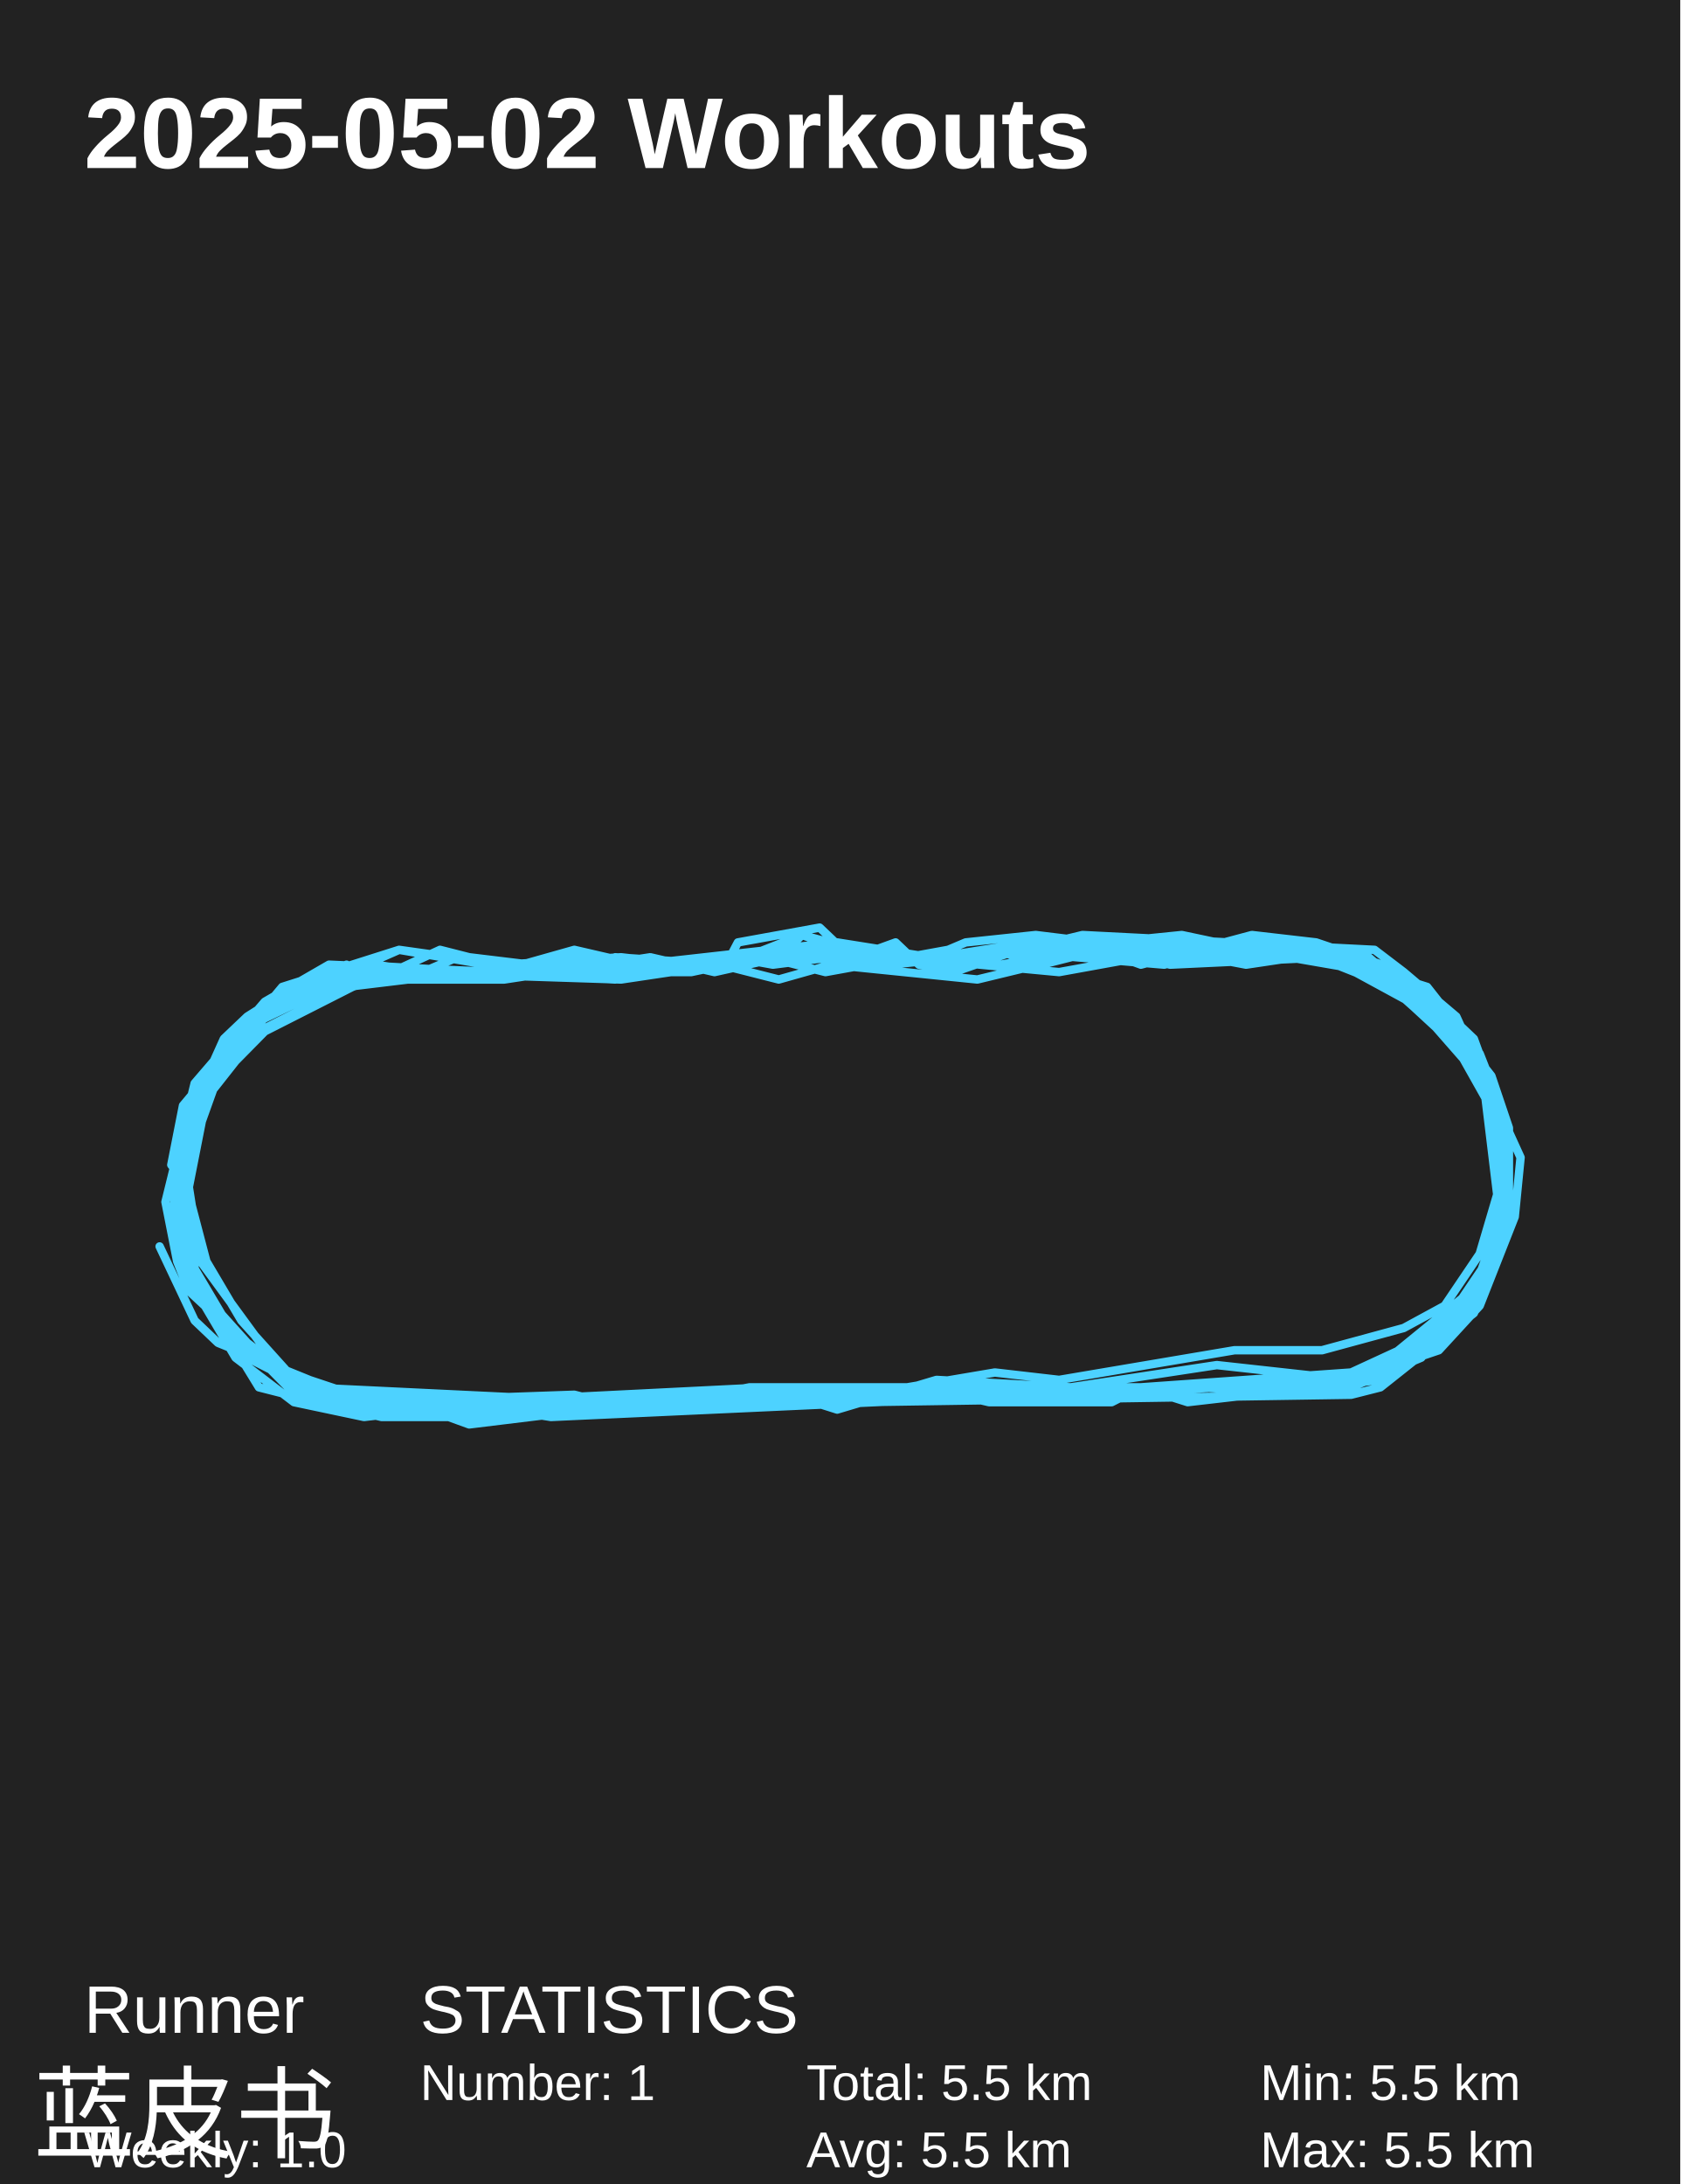
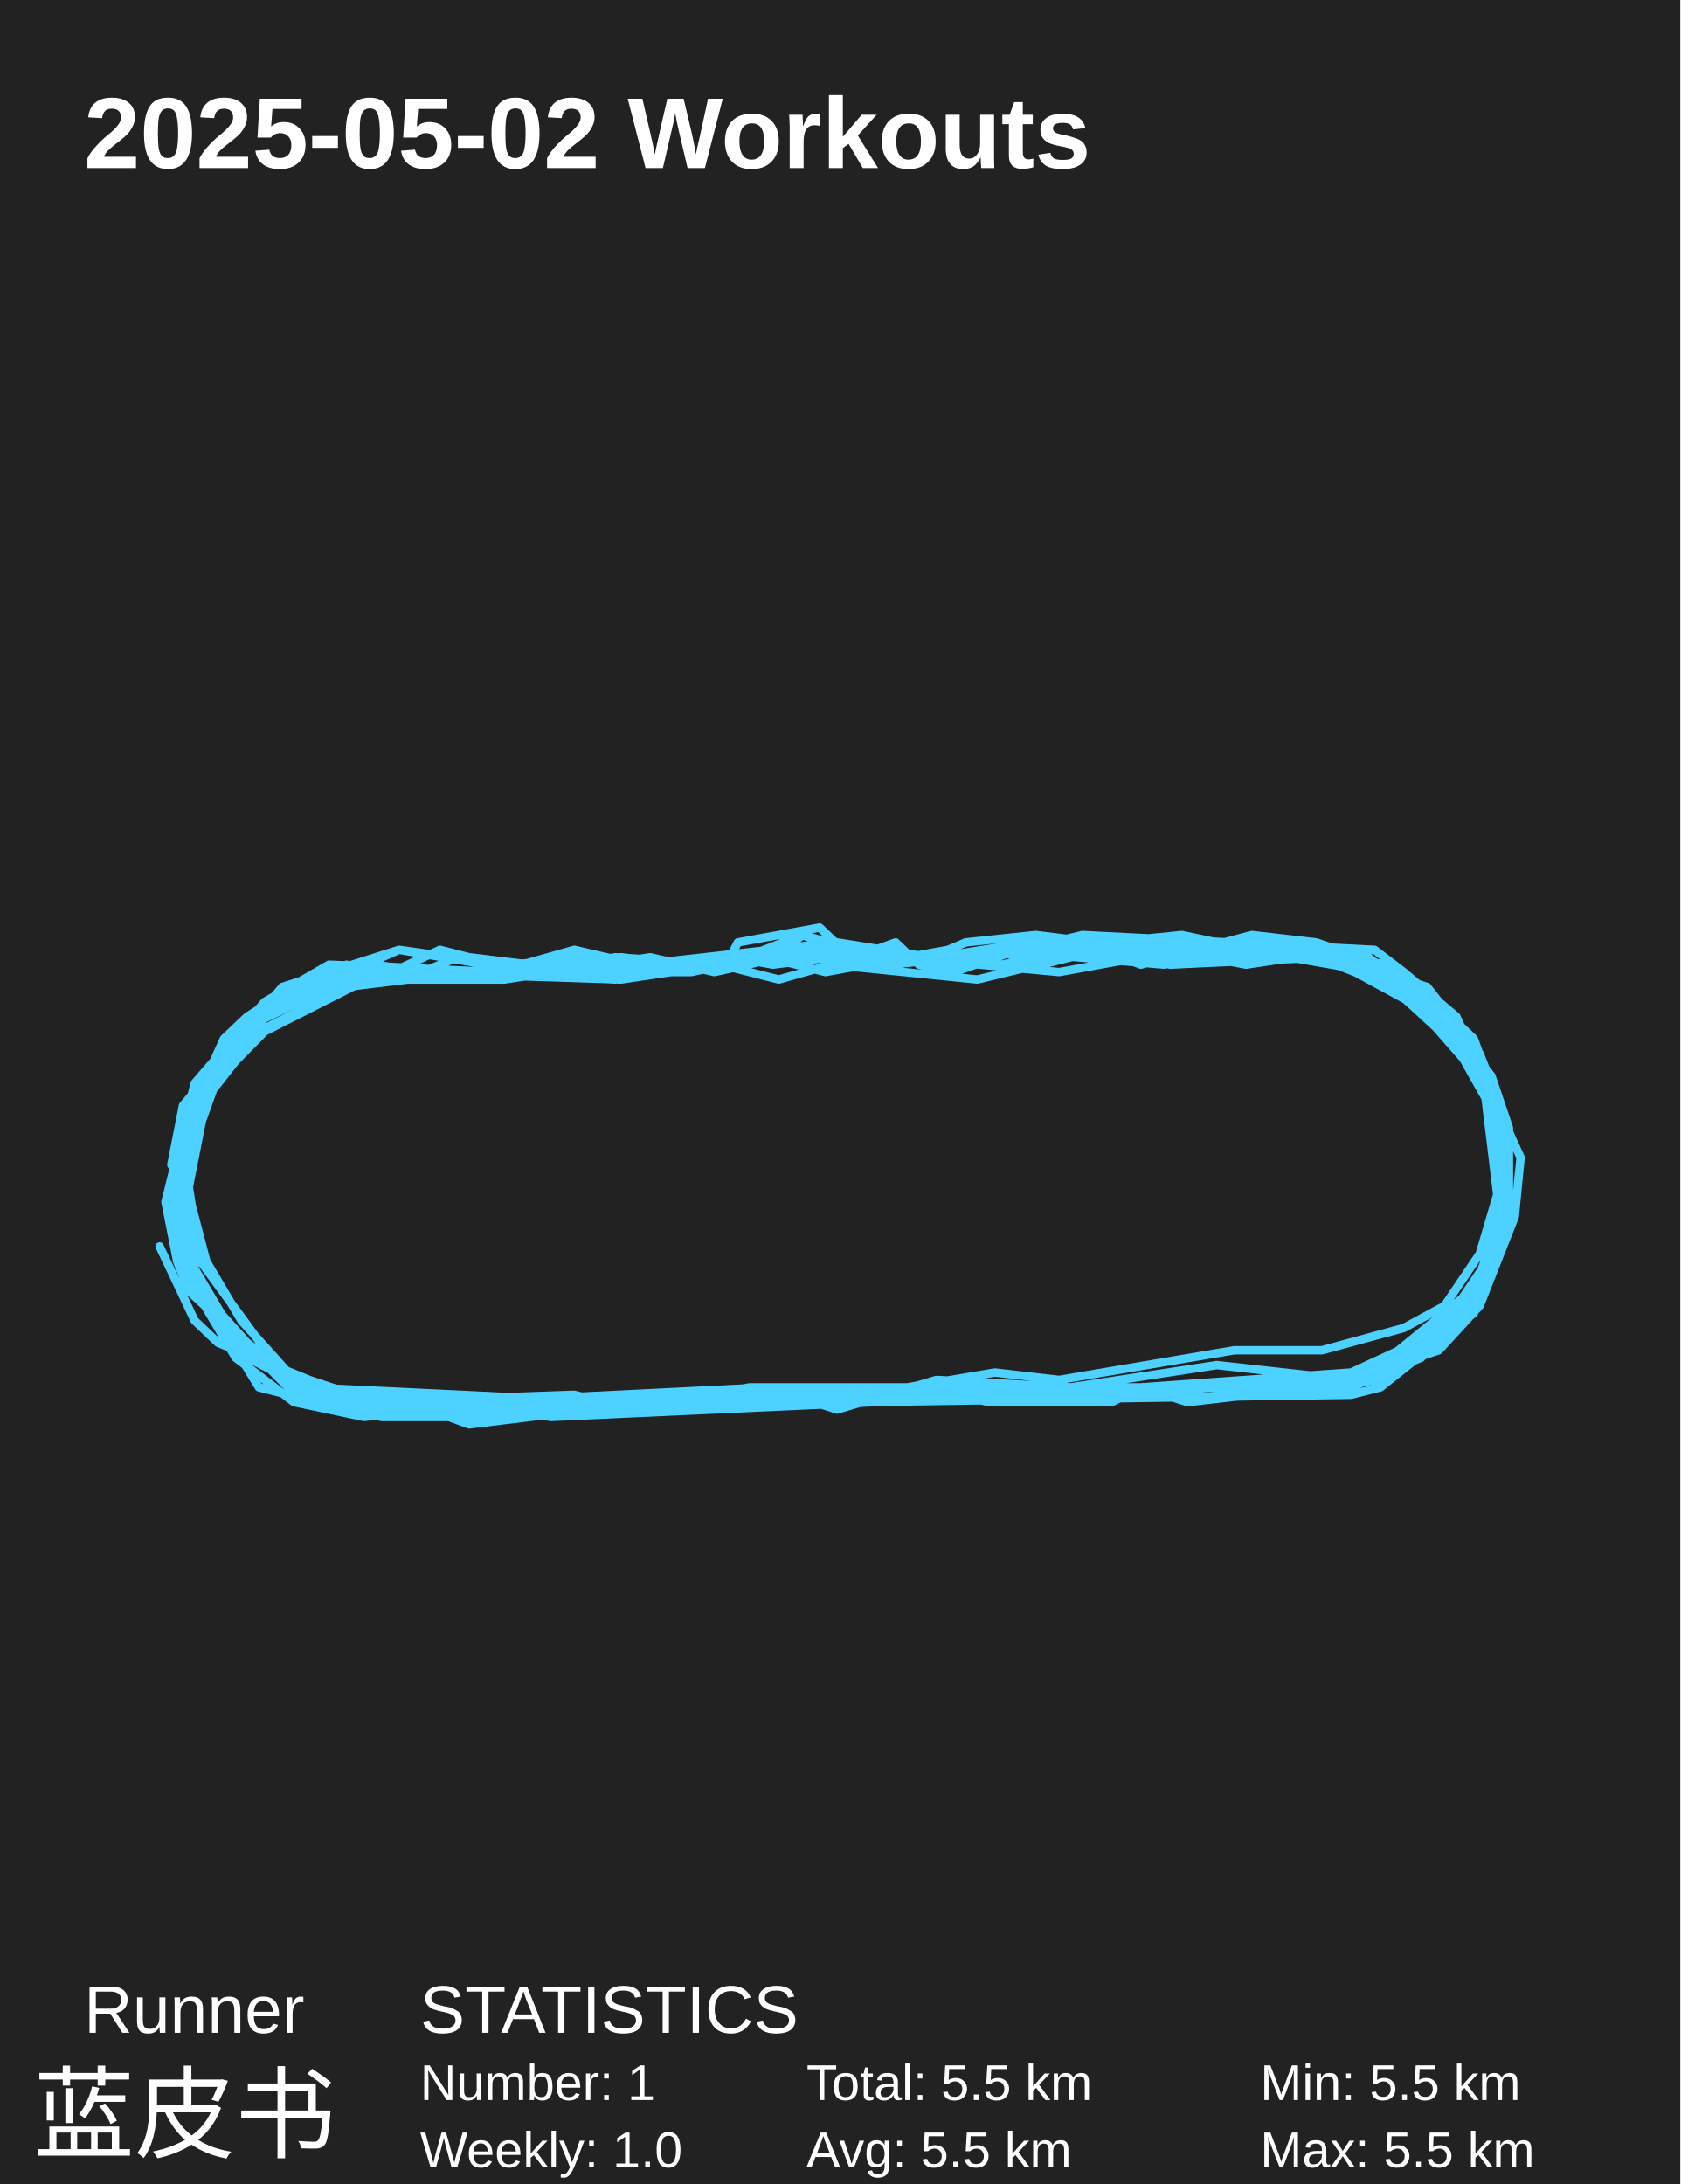
<svg xmlns="http://www.w3.org/2000/svg" baseProfile="full" height="130mm" version="1.1" viewBox="0,0,100,130" width="100mm">
  <defs />
  <rect fill="#222222" height="130" width="100" x="0" y="0" />
  <text fill="#FFFFFF" style="font-size:6px; font-family:Arial; font-weight:bold;" x="5" y="10">2025-05-02 Workouts</text>
  <text fill="#FFFFFF" style="font-size:4px; font-family:Arial" x="5" y="121">Runner</text>
  <text fill="#FFFFFF" style="font-size:6px; font-family:Arial" x="2" y="128">蓝皮书</text>
  <text fill="#FFFFFF" style="font-size:4px; font-family:Arial" x="25" y="121">STATISTICS</text>
  <text fill="#FFFFFF" style="font-size:3px; font-family:Arial" x="25" y="125">Number: 1</text>
-   <text fill="#FFFFFF" style="font-size:3px; font-family:Arial" x="5" y="129">Weekly: 1.0</text>
+   <text fill="#FFFFFF" style="font-size:3px; font-family:Arial" x="25" y="129">Weekly: 1.0</text>
  <text fill="#FFFFFF" style="font-size:3px; font-family:Arial" x="48" y="125">Total: 5.5 km</text>
  <text fill="#FFFFFF" style="font-size:3px; font-family:Arial" x="48" y="129">Avg: 5.5 km</text>
  <text fill="#FFFFFF" style="font-size:3px; font-family:Arial" x="75" y="125">Min: 5.5 km</text>
  <text fill="#FFFFFF" style="font-size:3px; font-family:Arial" x="75" y="129">Max: 5.5 km</text>
  <polyline fill="none" points="9.5,74.193 11.586,78.607 12.976,79.931 21.667,83.462 34.182,83.02 37.659,83.903 44.612,82.579 53.998,82.579 59.212,81.696 63.036,82.137 73.466,80.372 78.68,80.372 83.547,79.048 85.981,77.724 88.067,74.634 89.109,71.103 88.414,65.366 87.371,62.718 83.895,59.628 79.028,56.98 69.642,57.421 67.903,56.98 63.036,57.863 53.65,56.98 32.097,57.421 26.882,58.304 19.582,57.421 15.758,59.628 11.586,64.483 9.848,71.545 10.543,75.076 11.238,76.841 16.453,81.696 20.277,83.02 27.925,83.462 45.655,82.579 49.826,83.903 55.736,82.137 63.732,82.579 72.423,81.255 80.418,82.137 82.157,81.255 87.024,77.282 89.109,74.193 89.805,70.662 89.109,66.248 87.371,62.718 83.547,58.304 80.071,56.538 74.161,57.421 67.208,56.097 59.56,57.421 56.431,56.538 49.131,57.863 45.655,56.98 36.964,57.421 33.835,56.98 29.663,57.863 19.582,57.421 14.715,60.511 11.933,65.366 10.891,69.338 11.238,74.634 12.281,77.724 14.715,80.813 18.191,82.579 36.616,83.462 50.869,82.579 79.028,82.579 82.852,81.255 87.371,77.724 89.805,71.545 89.805,67.131 88.762,64.042 85.285,59.628 80.071,56.538 74.509,56.538 70.337,55.656 52.955,57.421 49.479,56.98 46.002,57.421 43.569,56.98 36.616,58.304 20.972,57.421 17.148,59.187 14.367,61.393 12.281,64.483 10.543,69.779 11.586,75.517 14.019,79.931 15.758,81.255 22.363,83.462 34.878,83.462 50.521,82.579 67.903,82.579 80.418,81.696 84.242,79.931 88.414,75.958 89.805,70.662 89.805,67.131 88.067,62.718 81.461,56.98 78.333,56.98 72.423,56.538 69.294,57.421 58.865,56.538 55.388,56.98 49.826,56.097 38.006,57.421 34.182,56.538 27.925,58.304 22.363,57.421 15.062,60.952 11.933,64.483 10.543,68.014 10.543,74.634 15.41,82.579 17.148,83.02 22.71,84.344 29.663,84.344 32.792,83.462 36.616,83.903 61.994,82.579 79.028,82.579 84.59,80.813 87.719,76.841 89.805,71.103 89.805,67.573 87.719,61.835 84.938,59.187 77.637,56.538 72.423,56.98 61.646,55.656 57.474,56.097 55.388,56.98 50.174,56.538 48.783,55.214 43.916,56.097 43.221,57.421 41.135,57.863 38.354,57.863 36.964,56.98 30.011,57.421 23.753,56.538 14.715,60.511 13.324,61.835 10.543,68.014 10.543,73.752 12.976,78.607 17.496,82.579 20.277,83.903 24.448,84.344 41.483,83.903 50.521,82.579 64.427,83.02 80.766,82.137 85.285,79.931 87.024,78.165 89.457,73.752 89.457,70.221 89.457,66.248 86.676,60.952 83.547,57.863 81.809,56.538 64.427,55.656 57.127,57.421 52.607,56.98 47.74,55.656 46.35,56.98 40.092,57.863 28.968,57.421 23.753,56.538 16.8,58.745 10.891,65.807 10.195,69.338 10.543,69.779 10.195,73.31 10.891,75.517 14.019,80.813 17.496,83.462 21.667,84.344 25.491,83.903 27.925,84.786 46.002,82.579 55.041,82.579 58.865,83.462 66.165,83.462 67.903,82.579 70.685,83.462 82.157,82.137 85.633,79.931 87.719,77.724 89.805,72.869 89.805,68.897 88.067,62.718 84.938,58.745 76.594,56.097 75.204,56.98 60.603,56.538 50.174,57.421 48.088,56.538 40.788,57.421 36.964,56.98 35.225,57.863 27.925,56.98 26.187,56.538 22.363,58.304 20.624,57.421 17.496,58.745 13.324,63.159 11.238,66.69 11.238,71.103 11.586,75.517 14.715,80.813 19.929,83.462 27.23,83.462 32.792,84.344 71.38,82.579 78.68,83.02 83.547,81.255 87.719,77.282 89.109,73.31 89.109,66.248 88.762,64.924 85.285,60.952 81.809,57.863 74.161,56.538 72.423,56.98 67.208,56.097 61.994,57.421 59.212,56.538 52.607,57.421 47.74,55.656 43.221,57.421 36.616,56.98 34.53,57.863 27.23,56.98 25.144,57.863 21.32,57.421 16.105,60.069 11.933,64.483 10.891,68.897 10.891,73.752 11.933,76.841 14.715,79.931 18.191,82.579 22.015,83.903 80.418,83.02 82.157,82.579 87.719,78.165 89.109,75.076 89.457,72.428 88.762,64.483 88.067,63.6 85.285,60.069 80.766,56.98 78.333,56.097 61.298,56.097 55.736,56.98 48.436,56.538 42.526,57.863 38.702,56.98 30.011,58.304 19.234,58.304 15.758,60.069 12.976,62.718 10.543,70.221 11.238,75.076 13.672,79.048 17.148,82.579 20.972,83.903 39.397,83.903 80.418,82.137 85.633,80.372 88.067,77.724 90.152,72.428 90.5,68.897 86.676,60.511 83.547,57.863 78.333,56.097 74.509,55.656 67.903,57.421 65.47,56.538 60.603,56.538 56.779,57.863 54.693,57.421 53.303,56.097 50.869,56.98 46.697,56.538 38.702,57.863 27.925,57.863 20.624,58.745 15.41,61.393 12.976,64.042 11.238,68.897 11.238,71.103 12.281,75.076 14.367,78.607 17.148,81.696 22.71,83.903 41.135,83.903 70.337,82.579 80.418,82.579 85.285,80.372 88.067,77.282 89.457,71.103 88.414,65.366 86.676,62.276 82.852,58.745 77.29,56.538 65.47,56.538 58.17,58.304 49.479,57.421 46.35,58.304 42.873,57.421 36.964,58.304 23.406,57.863 20.972,58.745 15.758,61.393 14.019,63.159 12.281,65.366 11.238,70.662 11.933,75.076 16.453,81.255 19.582,83.462 31.054,84.344 45.307,83.02 63.036,83.02 67.208,82.579 80.418,82.579 84.59,80.813" stroke="#4DD2FF" stroke-linecap="round" stroke-linejoin="round" stroke-width="0.5" />
</svg>
